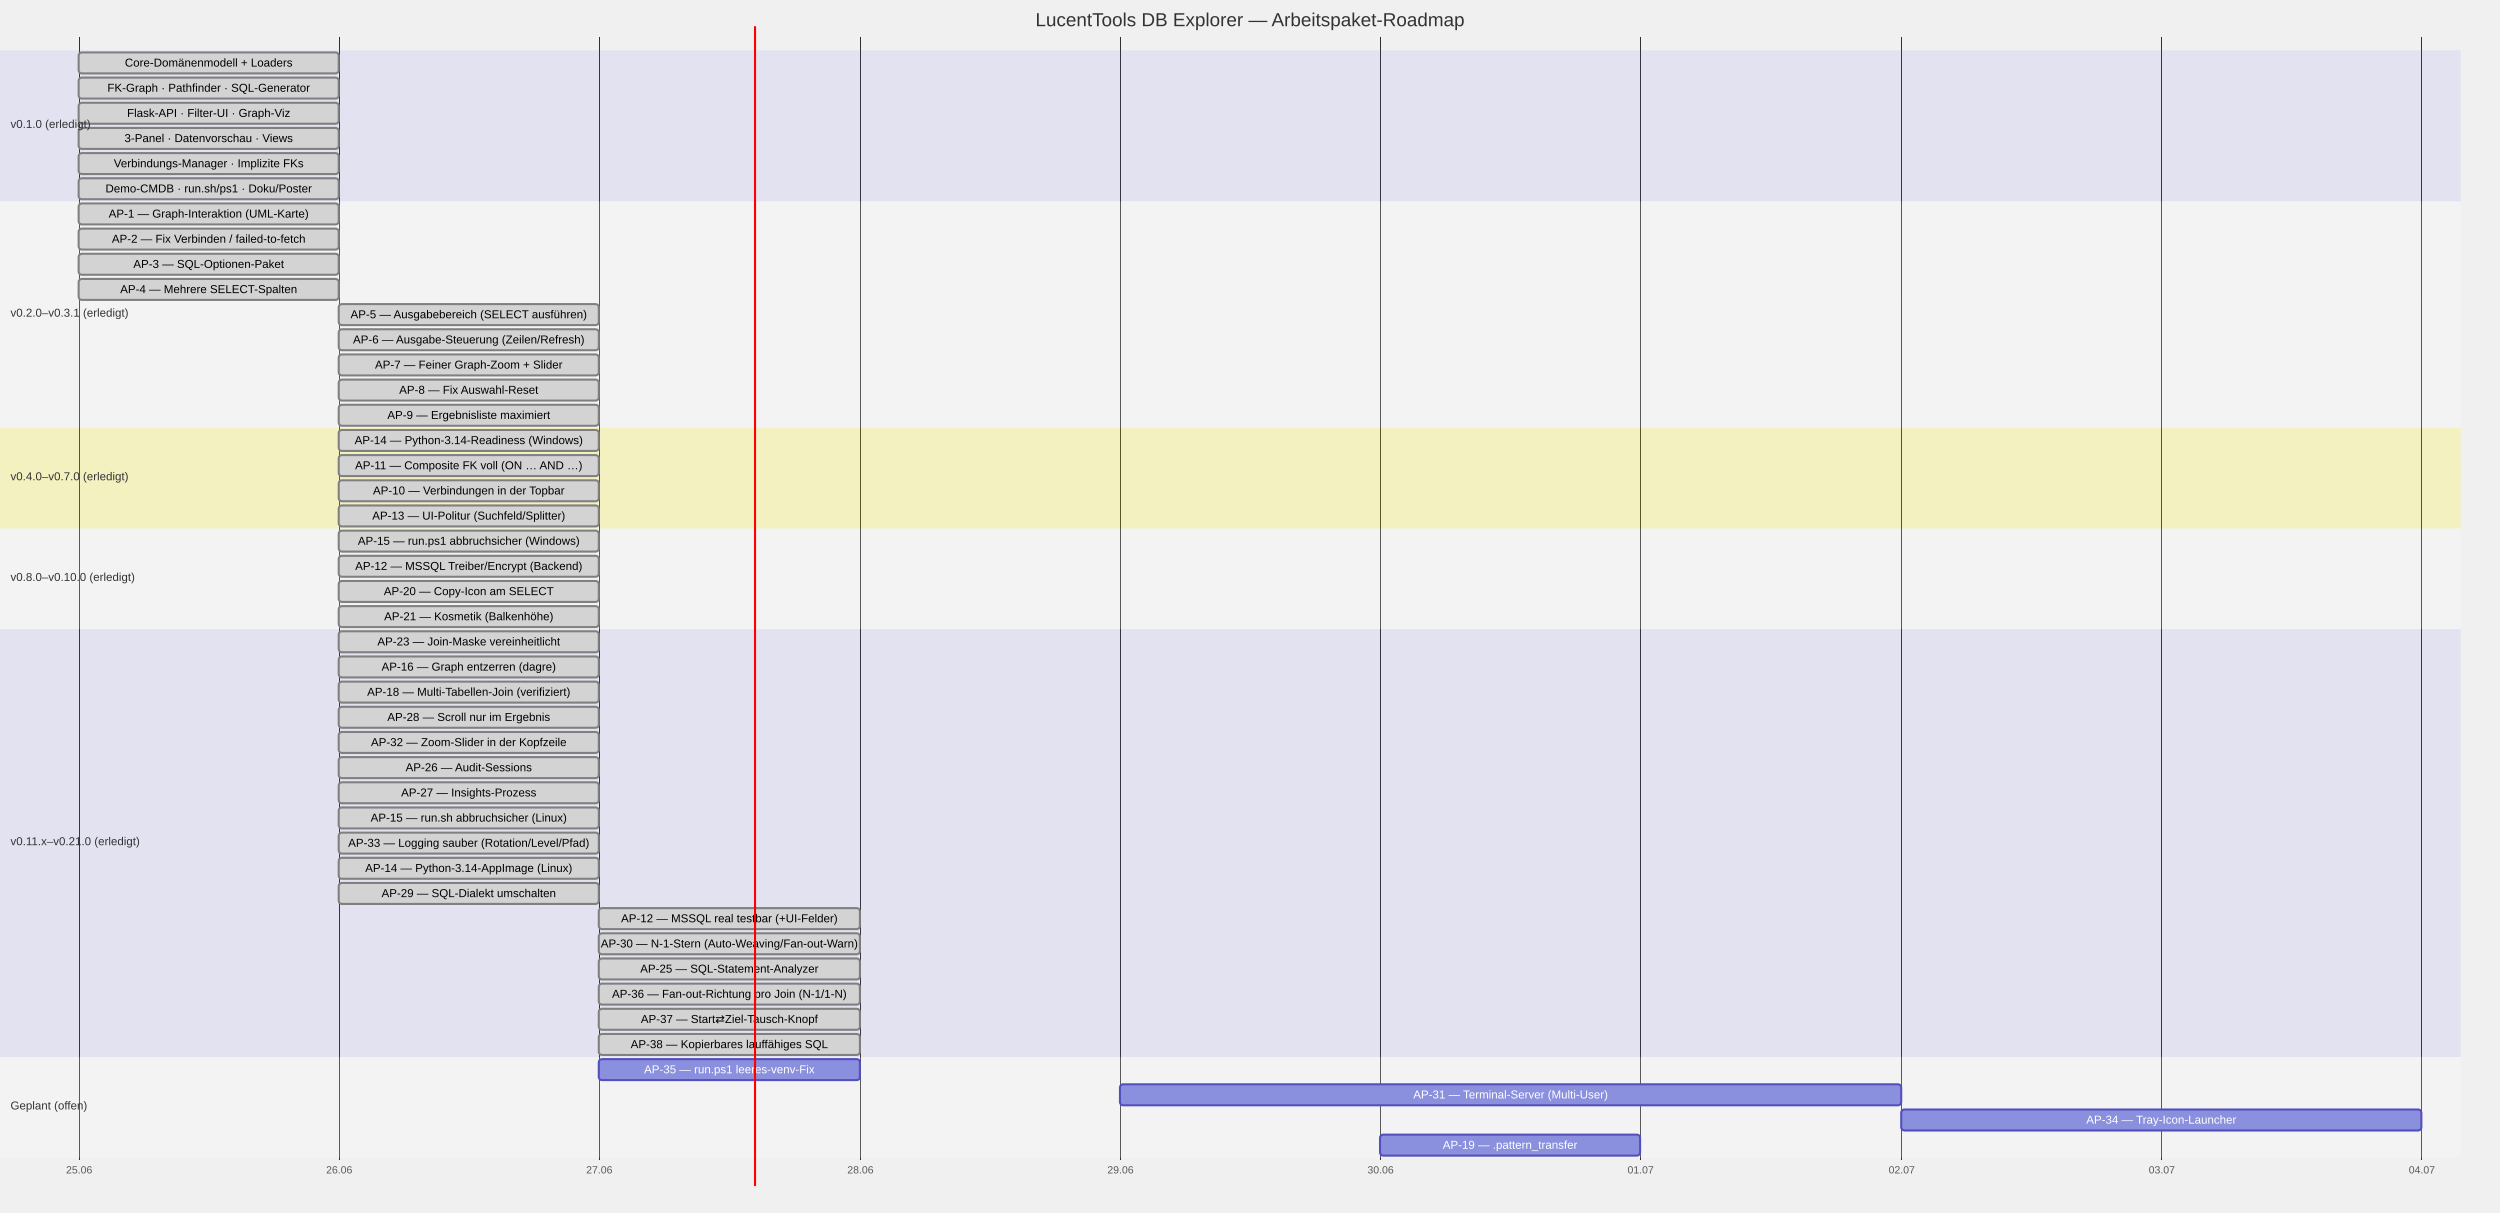
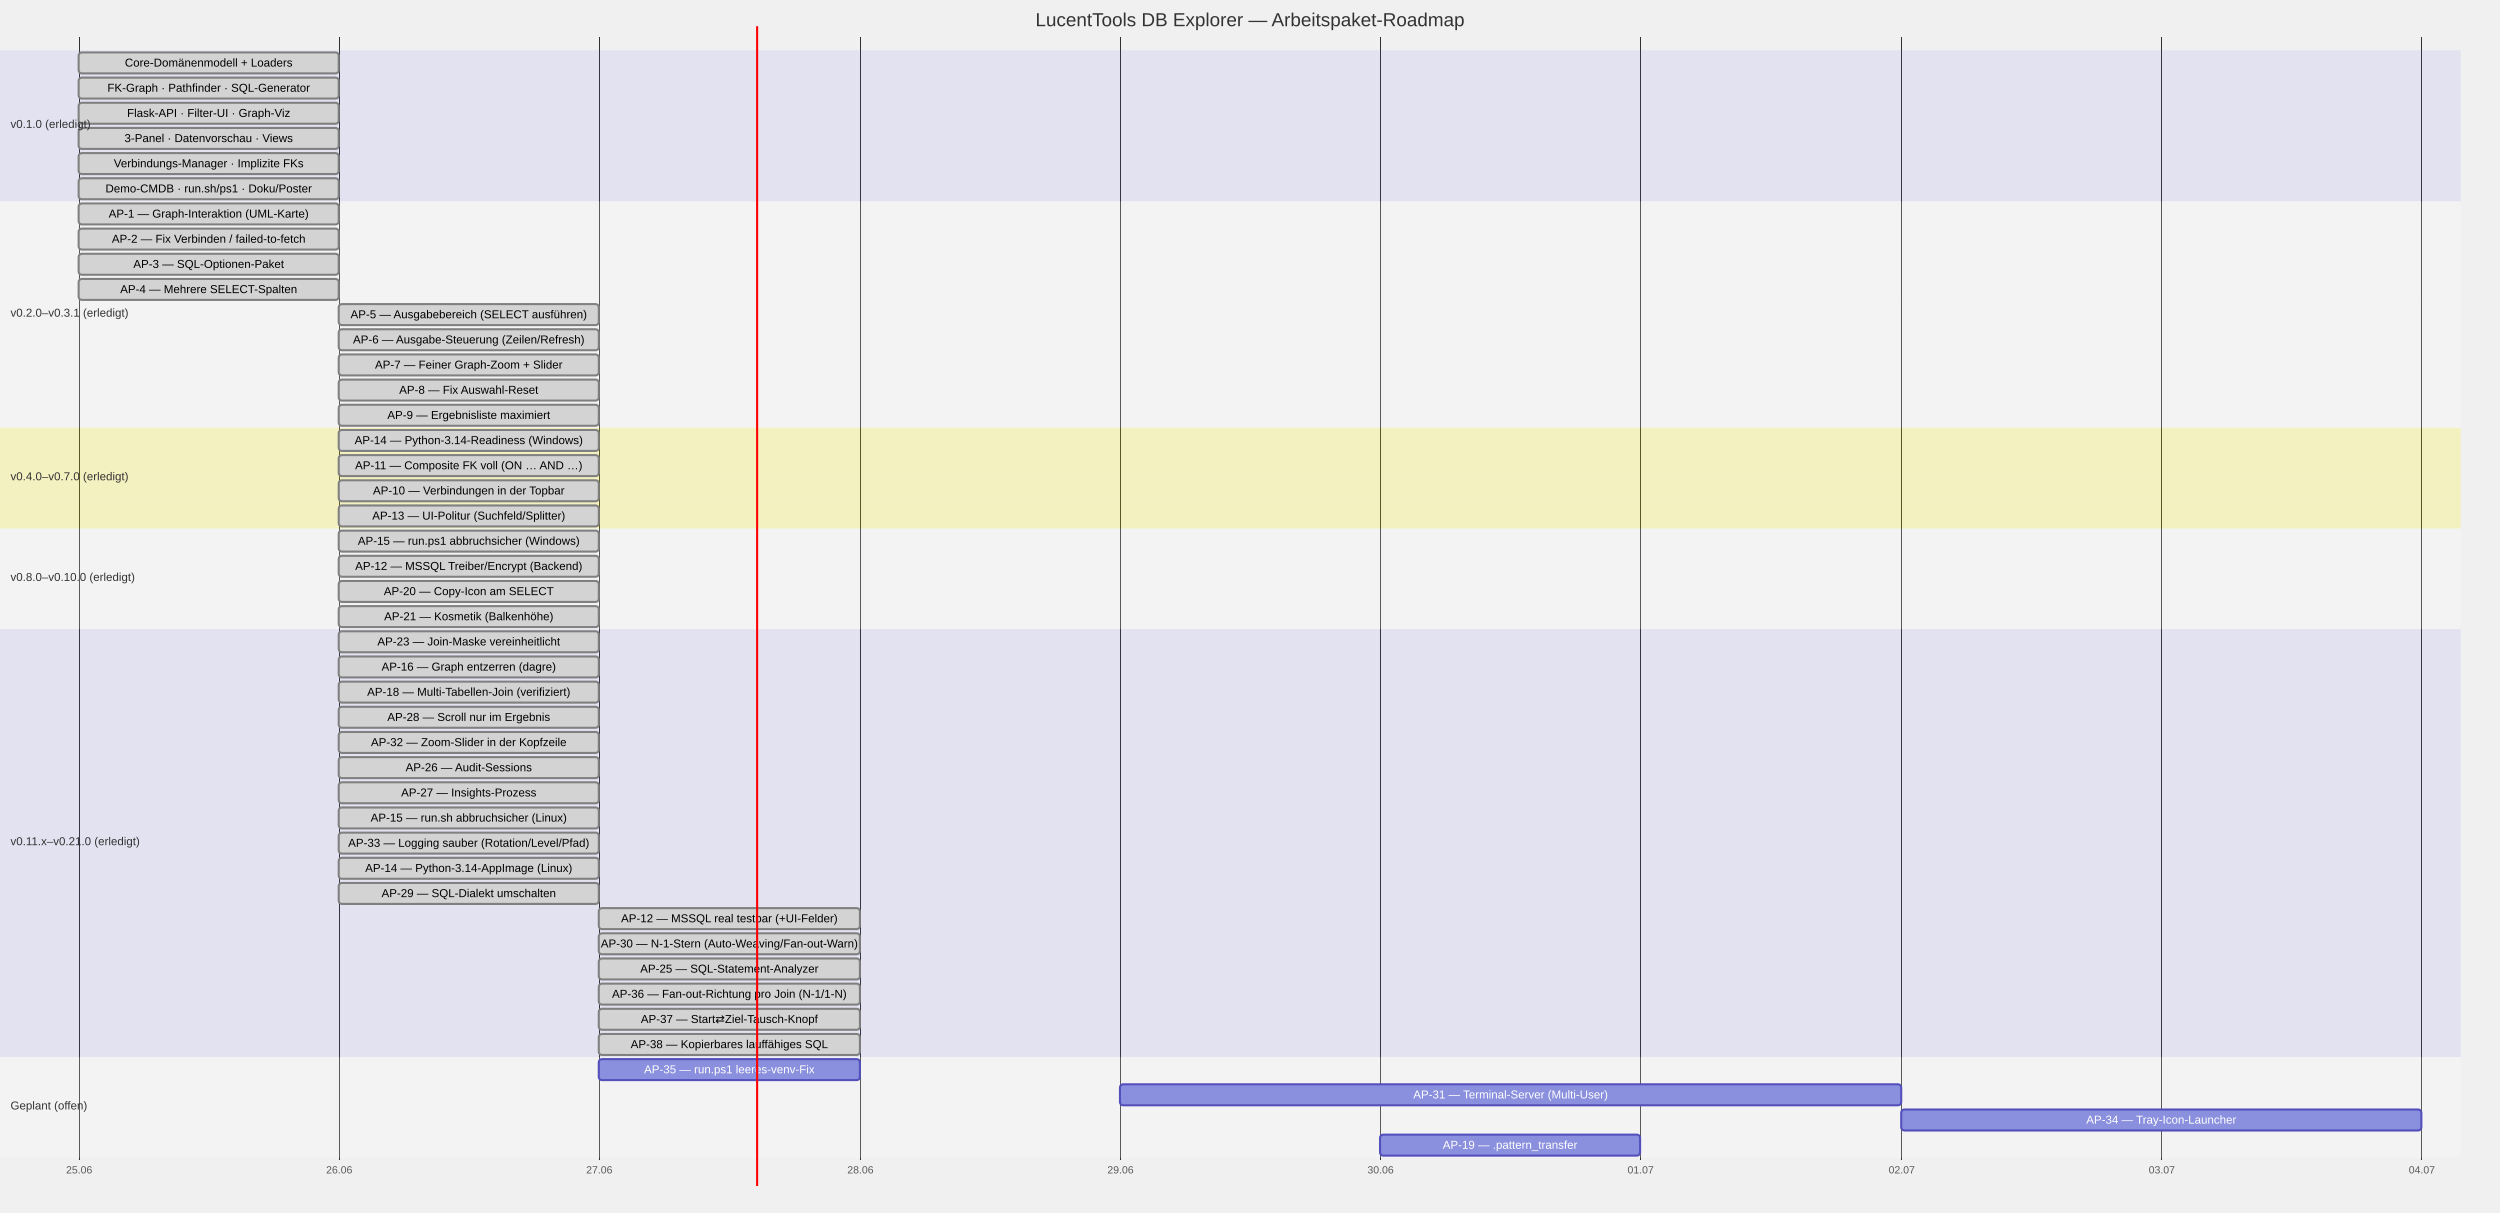
<svg xmlns="http://www.w3.org/2000/svg" id="my-svg" width="2384" viewBox="0 0 2384 1156" style="max-width: 2384px; background-color: transparent;" role="graphics-document document" aria-roledescription="gantt">
  <style>#my-svg{font-family:"trebuchet ms",verdana,arial,sans-serif;font-size:16px;fill:#333;}@keyframes edge-animation-frame{from{stroke-dashoffset:0;}}@keyframes dash{to{stroke-dashoffset:0;}}#my-svg .edge-animation-slow{stroke-dasharray:9,5!important;stroke-dashoffset:900;animation:dash 50s linear infinite;stroke-linecap:round;}#my-svg .edge-animation-fast{stroke-dasharray:9,5!important;stroke-dashoffset:900;animation:dash 20s linear infinite;stroke-linecap:round;}#my-svg .error-icon{fill:#552222;}#my-svg .error-text{fill:#552222;stroke:#552222;}#my-svg .edge-thickness-normal{stroke-width:1px;}#my-svg .edge-thickness-thick{stroke-width:3.5px;}#my-svg .edge-pattern-solid{stroke-dasharray:0;}#my-svg .edge-thickness-invisible{stroke-width:0;fill:none;}#my-svg .edge-pattern-dashed{stroke-dasharray:3;}#my-svg .edge-pattern-dotted{stroke-dasharray:2;}#my-svg .marker{fill:#333333;stroke:#333333;}#my-svg .marker.cross{stroke:#333333;}#my-svg svg{font-family:"trebuchet ms",verdana,arial,sans-serif;font-size:16px;}#my-svg p{margin:0;}#my-svg .mermaid-main-font{font-family:"trebuchet ms",verdana,arial,sans-serif;}#my-svg .exclude-range{fill:#eeeeee;}#my-svg .section{stroke:none;opacity:0.2;}#my-svg .section0{fill:rgba(102, 102, 255, 0.49);}#my-svg .section2{fill:#fff400;}#my-svg .section1,#my-svg .section3{fill:white;opacity:0.2;}#my-svg .sectionTitle0{fill:#333;}#my-svg .sectionTitle1{fill:#333;}#my-svg .sectionTitle2{fill:#333;}#my-svg .sectionTitle3{fill:#333;}#my-svg .sectionTitle{text-anchor:start;font-family:"trebuchet ms",verdana,arial,sans-serif;}#my-svg .grid .tick{stroke:lightgrey;opacity:0.8;shape-rendering:crispEdges;}#my-svg .grid .tick text{font-family:"trebuchet ms",verdana,arial,sans-serif;fill:#333;}#my-svg .grid path{stroke-width:0;}#my-svg .today{fill:none;stroke:red;stroke-width:2px;}#my-svg .task{stroke-width:2;}#my-svg .taskText{text-anchor:middle;font-family:"trebuchet ms",verdana,arial,sans-serif;}#my-svg .taskTextOutsideRight{fill:black;text-anchor:start;font-family:"trebuchet ms",verdana,arial,sans-serif;}#my-svg .taskTextOutsideLeft{fill:black;text-anchor:end;}#my-svg .task.clickable{cursor:pointer;}#my-svg .taskText.clickable{cursor:pointer;fill:#003163!important;font-weight:bold;}#my-svg .taskTextOutsideLeft.clickable{cursor:pointer;fill:#003163!important;font-weight:bold;}#my-svg .taskTextOutsideRight.clickable{cursor:pointer;fill:#003163!important;font-weight:bold;}#my-svg .taskText0,#my-svg .taskText1,#my-svg .taskText2,#my-svg .taskText3{fill:white;}#my-svg .task0,#my-svg .task1,#my-svg .task2,#my-svg .task3{fill:#8a90dd;stroke:#534fbc;}#my-svg .taskTextOutside0,#my-svg .taskTextOutside2{fill:black;}#my-svg .taskTextOutside1,#my-svg .taskTextOutside3{fill:black;}#my-svg .active0,#my-svg .active1,#my-svg .active2,#my-svg .active3{fill:#bfc7ff;stroke:#534fbc;}#my-svg .activeText0,#my-svg .activeText1,#my-svg .activeText2,#my-svg .activeText3{fill:black!important;}#my-svg .done0,#my-svg .done1,#my-svg .done2,#my-svg .done3{stroke:grey;fill:lightgrey;stroke-width:2;}#my-svg .doneText0,#my-svg .doneText1,#my-svg .doneText2,#my-svg .doneText3{fill:black!important;}#my-svg .doneText0.taskTextOutsideLeft,#my-svg .doneText0.taskTextOutsideRight,#my-svg .doneText1.taskTextOutsideLeft,#my-svg .doneText1.taskTextOutsideRight,#my-svg .doneText2.taskTextOutsideLeft,#my-svg .doneText2.taskTextOutsideRight,#my-svg .doneText3.taskTextOutsideLeft,#my-svg .doneText3.taskTextOutsideRight{fill:black!important;}#my-svg .crit0,#my-svg .crit1,#my-svg .crit2,#my-svg .crit3{stroke:#ff8888;fill:red;stroke-width:2;}#my-svg .activeCrit0,#my-svg .activeCrit1,#my-svg .activeCrit2,#my-svg .activeCrit3{stroke:#ff8888;fill:#bfc7ff;stroke-width:2;}#my-svg .doneCrit0,#my-svg .doneCrit1,#my-svg .doneCrit2,#my-svg .doneCrit3{stroke:#ff8888;fill:lightgrey;stroke-width:2;cursor:pointer;shape-rendering:crispEdges;}#my-svg .milestone{transform:rotate(45deg) scale(0.8,0.8);}#my-svg .milestoneText{font-style:italic;}#my-svg .doneCritText0,#my-svg .doneCritText1,#my-svg .doneCritText2,#my-svg .doneCritText3{fill:black!important;}#my-svg .doneCritText0.taskTextOutsideLeft,#my-svg .doneCritText0.taskTextOutsideRight,#my-svg .doneCritText1.taskTextOutsideLeft,#my-svg .doneCritText1.taskTextOutsideRight,#my-svg .doneCritText2.taskTextOutsideLeft,#my-svg .doneCritText2.taskTextOutsideRight,#my-svg .doneCritText3.taskTextOutsideLeft,#my-svg .doneCritText3.taskTextOutsideRight{fill:black!important;}#my-svg .vert{stroke:navy;}#my-svg .vertText{font-size:15px;text-anchor:middle;fill:navy!important;}#my-svg .activeCritText0,#my-svg .activeCritText1,#my-svg .activeCritText2,#my-svg .activeCritText3{fill:black!important;}#my-svg .titleText{text-anchor:middle;font-size:18px;fill:#333;font-family:"trebuchet ms",verdana,arial,sans-serif;}#my-svg .node .neo-node{stroke:#9370DB;}#my-svg [data-look="neo"].node rect,#my-svg [data-look="neo"].cluster rect,#my-svg [data-look="neo"].node polygon{stroke:#9370DB;filter:drop-shadow(1px 2px 2px rgba(185, 185, 185, 1));}#my-svg [data-look="neo"].node path{stroke:#9370DB;stroke-width:1px;}#my-svg [data-look="neo"].node .outer-path{filter:drop-shadow(1px 2px 2px rgba(185, 185, 185, 1));}#my-svg [data-look="neo"].node .neo-line path{stroke:#9370DB;filter:none;}#my-svg [data-look="neo"].node circle{stroke:#9370DB;filter:drop-shadow(1px 2px 2px rgba(185, 185, 185, 1));}#my-svg [data-look="neo"].node circle .state-start{fill:#000000;}#my-svg [data-look="neo"].icon-shape .icon{fill:#9370DB;filter:drop-shadow(1px 2px 2px rgba(185, 185, 185, 1));}#my-svg [data-look="neo"].icon-shape .icon-neo path{stroke:#9370DB;filter:drop-shadow(1px 2px 2px rgba(185, 185, 185, 1));}#my-svg :root{--mermaid-font-family:"trebuchet ms",verdana,arial,sans-serif;}</style>
  <g />
  <g class="grid" transform="translate(75, 1106)" fill="none" font-size="10" font-family="sans-serif" text-anchor="middle">
    <path class="domain" stroke="currentColor" d="M0.5,-1071V0.5H2234.5V-1071" />
    <g class="tick" opacity="1" transform="translate(0.5,0)">
      <line stroke="currentColor" y2="-1071" />
      <text fill="#000" y="3" dy="1em" stroke="none" font-size="10" style="text-anchor: middle;"> 25.06</text>
    </g>
    <g class="tick" opacity="1" transform="translate(248.5,0)">
      <line stroke="currentColor" y2="-1071" />
      <text fill="#000" y="3" dy="1em" stroke="none" font-size="10" style="text-anchor: middle;"> 26.06</text>
    </g>
    <g class="tick" opacity="1" transform="translate(496.5,0)">
      <line stroke="currentColor" y2="-1071" />
      <text fill="#000" y="3" dy="1em" stroke="none" font-size="10" style="text-anchor: middle;"> 27.06</text>
    </g>
    <g class="tick" opacity="1" transform="translate(745.5,0)">
      <line stroke="currentColor" y2="-1071" />
      <text fill="#000" y="3" dy="1em" stroke="none" font-size="10" style="text-anchor: middle;"> 28.06</text>
    </g>
    <g class="tick" opacity="1" transform="translate(993.5,0)">
      <line stroke="currentColor" y2="-1071" />
      <text fill="#000" y="3" dy="1em" stroke="none" font-size="10" style="text-anchor: middle;"> 29.06</text>
    </g>
    <g class="tick" opacity="1" transform="translate(1241.5,0)">
      <line stroke="currentColor" y2="-1071" />
      <text fill="#000" y="3" dy="1em" stroke="none" font-size="10" style="text-anchor: middle;"> 30.06</text>
    </g>
    <g class="tick" opacity="1" transform="translate(1489.5,0)">
      <line stroke="currentColor" y2="-1071" />
      <text fill="#000" y="3" dy="1em" stroke="none" font-size="10" style="text-anchor: middle;"> 01.07</text>
    </g>
    <g class="tick" opacity="1" transform="translate(1738.5,0)">
      <line stroke="currentColor" y2="-1071" />
      <text fill="#000" y="3" dy="1em" stroke="none" font-size="10" style="text-anchor: middle;"> 02.07</text>
    </g>
    <g class="tick" opacity="1" transform="translate(1986.5,0)">
      <line stroke="currentColor" y2="-1071" />
      <text fill="#000" y="3" dy="1em" stroke="none" font-size="10" style="text-anchor: middle;"> 03.07</text>
    </g>
    <g class="tick" opacity="1" transform="translate(2234.5,0)">
      <line stroke="currentColor" y2="-1071" />
      <text fill="#000" y="3" dy="1em" stroke="none" font-size="10" style="text-anchor: middle;"> 04.07</text>
    </g>
  </g>
  <g>
    <rect x="0" y="48" width="2346.5" height="24" class="section section0" />
    <rect x="0" y="72" width="2346.5" height="24" class="section section0" />
    <rect x="0" y="96" width="2346.5" height="24" class="section section0" />
    <rect x="0" y="120" width="2346.5" height="24" class="section section0" />
    <rect x="0" y="144" width="2346.5" height="24" class="section section0" />
    <rect x="0" y="168" width="2346.5" height="24" class="section section0" />
    <rect x="0" y="192" width="2346.5" height="24" class="section section1" />
    <rect x="0" y="216" width="2346.5" height="24" class="section section1" />
    <rect x="0" y="240" width="2346.5" height="24" class="section section1" />
    <rect x="0" y="264" width="2346.5" height="24" class="section section1" />
    <rect x="0" y="288" width="2346.5" height="24" class="section section1" />
    <rect x="0" y="312" width="2346.5" height="24" class="section section1" />
    <rect x="0" y="336" width="2346.5" height="24" class="section section1" />
    <rect x="0" y="360" width="2346.5" height="24" class="section section1" />
    <rect x="0" y="384" width="2346.5" height="24" class="section section1" />
    <rect x="0" y="408" width="2346.5" height="24" class="section section2" />
    <rect x="0" y="432" width="2346.5" height="24" class="section section2" />
    <rect x="0" y="456" width="2346.5" height="24" class="section section2" />
    <rect x="0" y="480" width="2346.5" height="24" class="section section2" />
    <rect x="0" y="504" width="2346.5" height="24" class="section section3" />
    <rect x="0" y="528" width="2346.5" height="24" class="section section3" />
    <rect x="0" y="552" width="2346.5" height="24" class="section section3" />
    <rect x="0" y="576" width="2346.5" height="24" class="section section3" />
    <rect x="0" y="600" width="2346.5" height="24" class="section section0" />
    <rect x="0" y="624" width="2346.5" height="24" class="section section0" />
    <rect x="0" y="648" width="2346.5" height="24" class="section section0" />
    <rect x="0" y="672" width="2346.5" height="24" class="section section0" />
    <rect x="0" y="696" width="2346.5" height="24" class="section section0" />
    <rect x="0" y="720" width="2346.5" height="24" class="section section0" />
    <rect x="0" y="744" width="2346.5" height="24" class="section section0" />
    <rect x="0" y="768" width="2346.5" height="24" class="section section0" />
    <rect x="0" y="792" width="2346.5" height="24" class="section section0" />
    <rect x="0" y="816" width="2346.5" height="24" class="section section0" />
    <rect x="0" y="840" width="2346.5" height="24" class="section section0" />
    <rect x="0" y="864" width="2346.5" height="24" class="section section0" />
    <rect x="0" y="888" width="2346.5" height="24" class="section section0" />
    <rect x="0" y="912" width="2346.5" height="24" class="section section0" />
    <rect x="0" y="936" width="2346.5" height="24" class="section section0" />
    <rect x="0" y="960" width="2346.5" height="24" class="section section0" />
    <rect x="0" y="984" width="2346.5" height="24" class="section section0" />
    <rect x="0" y="1008" width="2346.5" height="24" class="section section1" />
    <rect x="0" y="1032" width="2346.5" height="24" class="section section1" />
    <rect x="0" y="1080" width="2346.5" height="24" class="section section1" />
    <rect x="0" y="1056" width="2346.5" height="24" class="section section1" />
  </g>
  <g>
    <rect id="my-svg-d1" rx="3" ry="3" x="75" y="50" width="248" height="20" transform-origin="199px 60px" class="task done0" />
    <rect id="my-svg-d2" rx="3" ry="3" x="75" y="74" width="248" height="20" transform-origin="199px 84px" class="task done0" />
    <rect id="my-svg-d3" rx="3" ry="3" x="75" y="98" width="248" height="20" transform-origin="199px 108px" class="task done0" />
    <rect id="my-svg-d4" rx="3" ry="3" x="75" y="122" width="248" height="20" transform-origin="199px 132px" class="task done0" />
    <rect id="my-svg-d5" rx="3" ry="3" x="75" y="146" width="248" height="20" transform-origin="199px 156px" class="task done0" />
    <rect id="my-svg-d6" rx="3" ry="3" x="75" y="170" width="248" height="20" transform-origin="199px 180px" class="task done0" />
    <rect id="my-svg-a1" rx="3" ry="3" x="75" y="194" width="248" height="20" transform-origin="199px 204px" class="task done1" />
    <rect id="my-svg-a2" rx="3" ry="3" x="75" y="218" width="248" height="20" transform-origin="199px 228px" class="task done1" />
    <rect id="my-svg-a3" rx="3" ry="3" x="75" y="242" width="248" height="20" transform-origin="199px 252px" class="task done1" />
    <rect id="my-svg-a4" rx="3" ry="3" x="75" y="266" width="248" height="20" transform-origin="199px 276px" class="task done1" />
    <rect id="my-svg-a5" rx="3" ry="3" x="323" y="290" width="248" height="20" transform-origin="447px 300px" class="task done1" />
    <rect id="my-svg-a6" rx="3" ry="3" x="323" y="314" width="248" height="20" transform-origin="447px 324px" class="task done1" />
    <rect id="my-svg-a7" rx="3" ry="3" x="323" y="338" width="248" height="20" transform-origin="447px 348px" class="task done1" />
    <rect id="my-svg-a8" rx="3" ry="3" x="323" y="362" width="248" height="20" transform-origin="447px 372px" class="task done1" />
    <rect id="my-svg-a9" rx="3" ry="3" x="323" y="386" width="248" height="20" transform-origin="447px 396px" class="task done1" />
    <rect id="my-svg-b1" rx="3" ry="3" x="323" y="410" width="248" height="20" transform-origin="447px 420px" class="task done2" />
    <rect id="my-svg-b2" rx="3" ry="3" x="323" y="434" width="248" height="20" transform-origin="447px 444px" class="task done2" />
    <rect id="my-svg-b3" rx="3" ry="3" x="323" y="458" width="248" height="20" transform-origin="447px 468px" class="task done2" />
    <rect id="my-svg-b4" rx="3" ry="3" x="323" y="482" width="248" height="20" transform-origin="447px 492px" class="task done2" />
    <rect id="my-svg-c1" rx="3" ry="3" x="323" y="506" width="248" height="20" transform-origin="447px 516px" class="task done3" />
    <rect id="my-svg-c2" rx="3" ry="3" x="323" y="530" width="248" height="20" transform-origin="447px 540px" class="task done3" />
    <rect id="my-svg-c3" rx="3" ry="3" x="323" y="554" width="248" height="20" transform-origin="447px 564px" class="task done3" />
    <rect id="my-svg-c4" rx="3" ry="3" x="323" y="578" width="248" height="20" transform-origin="447px 588px" class="task done3" />
    <rect id="my-svg-e1" rx="3" ry="3" x="323" y="602" width="248" height="20" transform-origin="447px 612px" class="task done0" />
    <rect id="my-svg-e2" rx="3" ry="3" x="323" y="626" width="248" height="20" transform-origin="447px 636px" class="task done0" />
    <rect id="my-svg-e3" rx="3" ry="3" x="323" y="650" width="248" height="20" transform-origin="447px 660px" class="task done0" />
    <rect id="my-svg-e4" rx="3" ry="3" x="323" y="674" width="248" height="20" transform-origin="447px 684px" class="task done0" />
    <rect id="my-svg-e5" rx="3" ry="3" x="323" y="698" width="248" height="20" transform-origin="447px 708px" class="task done0" />
    <rect id="my-svg-e6" rx="3" ry="3" x="323" y="722" width="248" height="20" transform-origin="447px 732px" class="task done0" />
    <rect id="my-svg-e7" rx="3" ry="3" x="323" y="746" width="248" height="20" transform-origin="447px 756px" class="task done0" />
    <rect id="my-svg-e8" rx="3" ry="3" x="323" y="770" width="248" height="20" transform-origin="447px 780px" class="task done0" />
    <rect id="my-svg-e9" rx="3" ry="3" x="323" y="794" width="248" height="20" transform-origin="447px 804px" class="task done0" />
    <rect id="my-svg-e10" rx="3" ry="3" x="323" y="818" width="248" height="20" transform-origin="447px 828px" class="task done0" />
    <rect id="my-svg-e11" rx="3" ry="3" x="323" y="842" width="248" height="20" transform-origin="447px 852px" class="task done0" />
    <rect id="my-svg-e12" rx="3" ry="3" x="571" y="866" width="249" height="20" transform-origin="695.5px 876px" class="task done0" />
    <rect id="my-svg-e13" rx="3" ry="3" x="571" y="890" width="249" height="20" transform-origin="695.5px 900px" class="task done0" />
    <rect id="my-svg-e14" rx="3" ry="3" x="571" y="914" width="249" height="20" transform-origin="695.5px 924px" class="task done0" />
    <rect id="my-svg-e15" rx="3" ry="3" x="571" y="938" width="249" height="20" transform-origin="695.5px 948px" class="task done0" />
    <rect id="my-svg-e16" rx="3" ry="3" x="571" y="962" width="249" height="20" transform-origin="695.5px 972px" class="task done0" />
    <rect id="my-svg-e17" rx="3" ry="3" x="571" y="986" width="249" height="20" transform-origin="695.5px 996px" class="task done0" />
    <rect id="my-svg-p3" rx="3" ry="3" x="571" y="1010" width="249" height="20" transform-origin="695.5px 1020px" class="task task1" />
    <rect id="my-svg-p7" rx="3" ry="3" x="1068" y="1034" width="745" height="20" transform-origin="1440.5px 1044px" class="task task1" />
    <rect id="my-svg-p11" rx="3" ry="3" x="1316" y="1082" width="248" height="20" transform-origin="1440px 1092px" class="task task1" />
    <rect id="my-svg-p9" rx="3" ry="3" x="1813" y="1058" width="496" height="20" transform-origin="2061px 1068px" class="task task1" />
    <text id="my-svg-d1-text" font-size="11" x="199" y="63.5" class="taskText taskText0  doneText0 width-157.0771484375">Core-Domänenmodell + Loaders          </text>
    <text id="my-svg-d2-text" font-size="11" x="199" y="87.5" class="taskText taskText0  doneText0 width-191.59716796875">FK-Graph · Pathfinder · SQL-Generator </text>
    <text id="my-svg-d3-text" font-size="11" x="199" y="111.5" class="taskText taskText0  doneText0 width-155.171875">Flask-API · Filter-UI · Graph-Viz     </text>
    <text id="my-svg-d4-text" font-size="11" x="199" y="135.5" class="taskText taskText0  doneText0 width-158.5380859375">3-Panel · Datenvorschau · Views       </text>
    <text id="my-svg-d5-text" font-size="11" x="199" y="159.5" class="taskText taskText0  doneText0 width-179.1416015625">Verbindungs-Manager · Implizite FKs   </text>
    <text id="my-svg-d6-text" font-size="11" x="199" y="183.5" class="taskText taskText0  doneText0 width-194.73388671875">Demo-CMDB · run.sh/ps1 · Doku/Poster  </text>
    <text id="my-svg-a1-text" font-size="11" x="199" y="207.5" class="taskText taskText1  doneText1 width-187.953125">AP-1 — Graph-Interaktion (UML-Karte)        </text>
    <text id="my-svg-a2-text" font-size="11" x="199" y="231.5" class="taskText taskText1  doneText1 width-189.296875">AP-2 — Fix Verbinden / failed-to-fetch      </text>
    <text id="my-svg-a3-text" font-size="11" x="199" y="255.5" class="taskText taskText1  doneText1 width-136.41455078125">AP-3 — SQL-Optionen-Paket                   </text>
    <text id="my-svg-a4-text" font-size="11" x="199" y="279.5" class="taskText taskText1  doneText1 width-156.21875">AP-4 — Mehrere SELECT-Spalten               </text>
    <text id="my-svg-a5-text" font-size="11" x="447" y="303.5" class="taskText taskText1  doneText1 width-212.640625">AP-5 — Ausgabebereich (SELECT ausführen)    </text>
    <text id="my-svg-a6-text" font-size="11" x="447" y="327.5" class="taskText taskText1  doneText1 width-214.796875">AP-6 — Ausgabe-Steuerung (Zeilen/Refresh)   </text>
    <text id="my-svg-a7-text" font-size="11" x="447" y="351.5" class="taskText taskText1  doneText1 width-173.501953125">AP-7 — Feiner Graph-Zoom + Slider           </text>
    <text id="my-svg-a8-text" font-size="11" x="447" y="375.5" class="taskText taskText1  doneText1 width-125.8818359375">AP-8 — Fix Auswahl-Reset                    </text>
    <text id="my-svg-a9-text" font-size="11" x="447" y="399.5" class="taskText taskText1  doneText1 width-154.16064453125">AP-9 — Ergebnisliste maximiert              </text>
    <text id="my-svg-b1-text" font-size="11" x="447" y="423.5" class="taskText taskText2  doneText2 width-208.53125">AP-14 — Python-3.14-Readiness (Windows)     </text>
    <text id="my-svg-b2-text" font-size="11" x="447" y="447.5" class="taskText taskText2  doneText2 width-202.59375">AP-11 — Composite FK voll (ON … AND …)      </text>
    <text id="my-svg-b3-text" font-size="11" x="447" y="471.5" class="taskText taskText2  doneText2 width-179.13623046875">AP-10 — Verbindungen in der Topbar          </text>
    <text id="my-svg-b4-text" font-size="11" x="447" y="495.5" class="taskText taskText2  doneText2 width-185.84375">AP-13 — UI-Politur (Suchfeld/Splitter)      </text>
    <text id="my-svg-c1-text" font-size="11" x="447" y="519.5" class="taskText taskText3  doneText3 width-206.4375">AP-15 — run.ps1 abbruchsicher (Windows)     </text>
    <text id="my-svg-c2-text" font-size="11" x="447" y="543.5" class="taskText taskText3  doneText3 width-207.84375">AP-12 — MSSQL Treiber/Encrypt (Backend)     </text>
    <text id="my-svg-c3-text" font-size="11" x="447" y="567.5" class="taskText taskText3  doneText3 width-149.162109375">AP-20 — Copy-Icon am SELECT                 </text>
    <text id="my-svg-c4-text" font-size="11" x="447" y="591.5" class="taskText taskText3  doneText3 width-155.546875">AP-21 — Kosmetik (Balkenhöhe)               </text>
    <text id="my-svg-e1-text" font-size="11" x="447" y="615.5" class="taskText taskText0  doneText0 width-173.287109375">AP-23 — Join-Maske vereinheitlicht          </text>
    <text id="my-svg-e2-text" font-size="11" x="447" y="639.5" class="taskText taskText0  doneText0 width-163.109375">AP-16 — Graph entzerren (dagre)             </text>
    <text id="my-svg-e3-text" font-size="11" x="447" y="663.5" class="taskText taskText0  doneText0 width-197.640625">AP-18 — Multi-Tabellen-Join (verifiziert)   </text>
    <text id="my-svg-e4-text" font-size="11" x="447" y="687.5" class="taskText taskText0  doneText0 width-150.77685546875">AP-28 — Scroll nur im Ergebnis              </text>
    <text id="my-svg-e5-text" font-size="11" x="447" y="711.5" class="taskText taskText0  doneText0 width-183.1875">AP-32 — Zoom-Slider in der Kopfzeile        </text>
    <text id="my-svg-e6-text" font-size="11" x="447" y="735.5" class="taskText taskText0  doneText0 width-112.70654296875">AP-26 — Audit-Sessions                      </text>
    <text id="my-svg-e7-text" font-size="11" x="447" y="759.5" class="taskText taskText0  doneText0 width-120.41943359375">AP-27 — Insights-Prozess                    </text>
    <text id="my-svg-e8-text" font-size="11" x="447" y="783.5" class="taskText taskText0  doneText0 width-183.75">AP-15 — run.sh abbruchsicher (Linux)        </text>
    <text id="my-svg-e9-text" font-size="11" x="447" y="807.5" class="taskText taskText0  doneText0 width-228.703125">AP-33 — Logging sauber (Rotation/Level/Pfad) </text>
    <text id="my-svg-e10-text" font-size="11" x="447" y="831.5" class="taskText taskText0  doneText0 width-192.046875">AP-14 — Python-3.14-AppImage (Linux)         </text>
    <text id="my-svg-e11-text" font-size="11" x="447" y="855.5" class="taskText taskText0  doneText0 width-159.8125">AP-29 — SQL-Dialekt umschalten               </text>
    <text id="my-svg-e12-text" font-size="11" x="695.5" y="879.5" class="taskText taskText0  doneText0 width-197.984375">AP-12 — MSSQL real testbar (+UI-Felder)      </text>
    <text id="my-svg-e13-text" font-size="11" x="695.5" y="903.5" class="taskText taskText0  doneText0 width-241.125">AP-30 — N-1-Stern (Auto-Weaving/Fan-out-Warn) </text>
    <text id="my-svg-e14-text" font-size="11" x="695.5" y="927.5" class="taskText taskText0  doneText0 width-163.7373046875">AP-25 — SQL-Statement-Analyzer               </text>
    <text id="my-svg-e15-text" font-size="11" x="695.5" y="951.5" class="taskText taskText0  doneText0 width-221.765625">AP-36 — Fan-out-Richtung pro Join (N-1/1-N)  </text>
    <text id="my-svg-e16-text" font-size="11" x="695.5" y="975.5" class="taskText taskText0  doneText0 width-164.2294921875">AP-37 — Start⇄Ziel-Tausch-Knopf              </text>
    <text id="my-svg-e17-text" font-size="11" x="695.5" y="999.5" class="taskText taskText0  doneText0 width-180.388671875">AP-38 — Kopierbares lauffähiges SQL          </text>
    <text id="my-svg-p3-text" font-size="11" x="695.5" y="1023.5" class="taskText taskText1  width-158.646484375">AP-35 — run.ps1 leeres-venv-Fix             </text>
    <text id="my-svg-p7-text" font-size="11" x="1440.5" y="1047.5" class="taskText taskText1  width-182.421875">AP-31 — Terminal-Server (Multi-User)        </text>
    <text id="my-svg-p11-text" font-size="11" x="1440" y="1095.5" class="taskText taskText1  width-129.57177734375">AP-19 — .pattern_transfer                   </text>
    <text id="my-svg-p9-text" font-size="11" x="2061" y="1071.5" class="taskText taskText1  width-137.6875">AP-34 — Tray-Icon-Launcher                  </text>
  </g>
  <g>
    <text dy="0em" x="10" y="122" font-size="11" class="sectionTitle sectionTitle0">
      <tspan alignment-baseline="central" x="10">v0.1.0 (erledigt)</tspan>
    </text>
    <text dy="0em" x="10" y="302" font-size="11" class="sectionTitle sectionTitle1">
      <tspan alignment-baseline="central" x="10">v0.2.0–v0.3.1 (erledigt)</tspan>
    </text>
    <text dy="0em" x="10" y="458" font-size="11" class="sectionTitle sectionTitle2">
      <tspan alignment-baseline="central" x="10">v0.4.0–v0.7.0 (erledigt)</tspan>
    </text>
    <text dy="0em" x="10" y="554" font-size="11" class="sectionTitle sectionTitle3">
      <tspan alignment-baseline="central" x="10">v0.8.0–v0.10.0 (erledigt)</tspan>
    </text>
    <text dy="0em" x="10" y="806" font-size="11" class="sectionTitle sectionTitle0">
      <tspan alignment-baseline="central" x="10">v0.11.x–v0.21.0 (erledigt)</tspan>
    </text>
    <text dy="0em" x="10" y="1058" font-size="11" class="sectionTitle sectionTitle1">
      <tspan alignment-baseline="central" x="10">Geplant (offen)</tspan>
    </text>
  </g>
  <g class="today">
-     <line x1="720" x2="720" y1="25" y2="1131" class="today" />
+     <line x1="722" x2="722" y1="25" y2="1131" class="today" />
  </g>
  <text x="1192" y="25" class="titleText">LucentTools DB Explorer — Arbeitspaket-Roadmap</text>
</svg>
